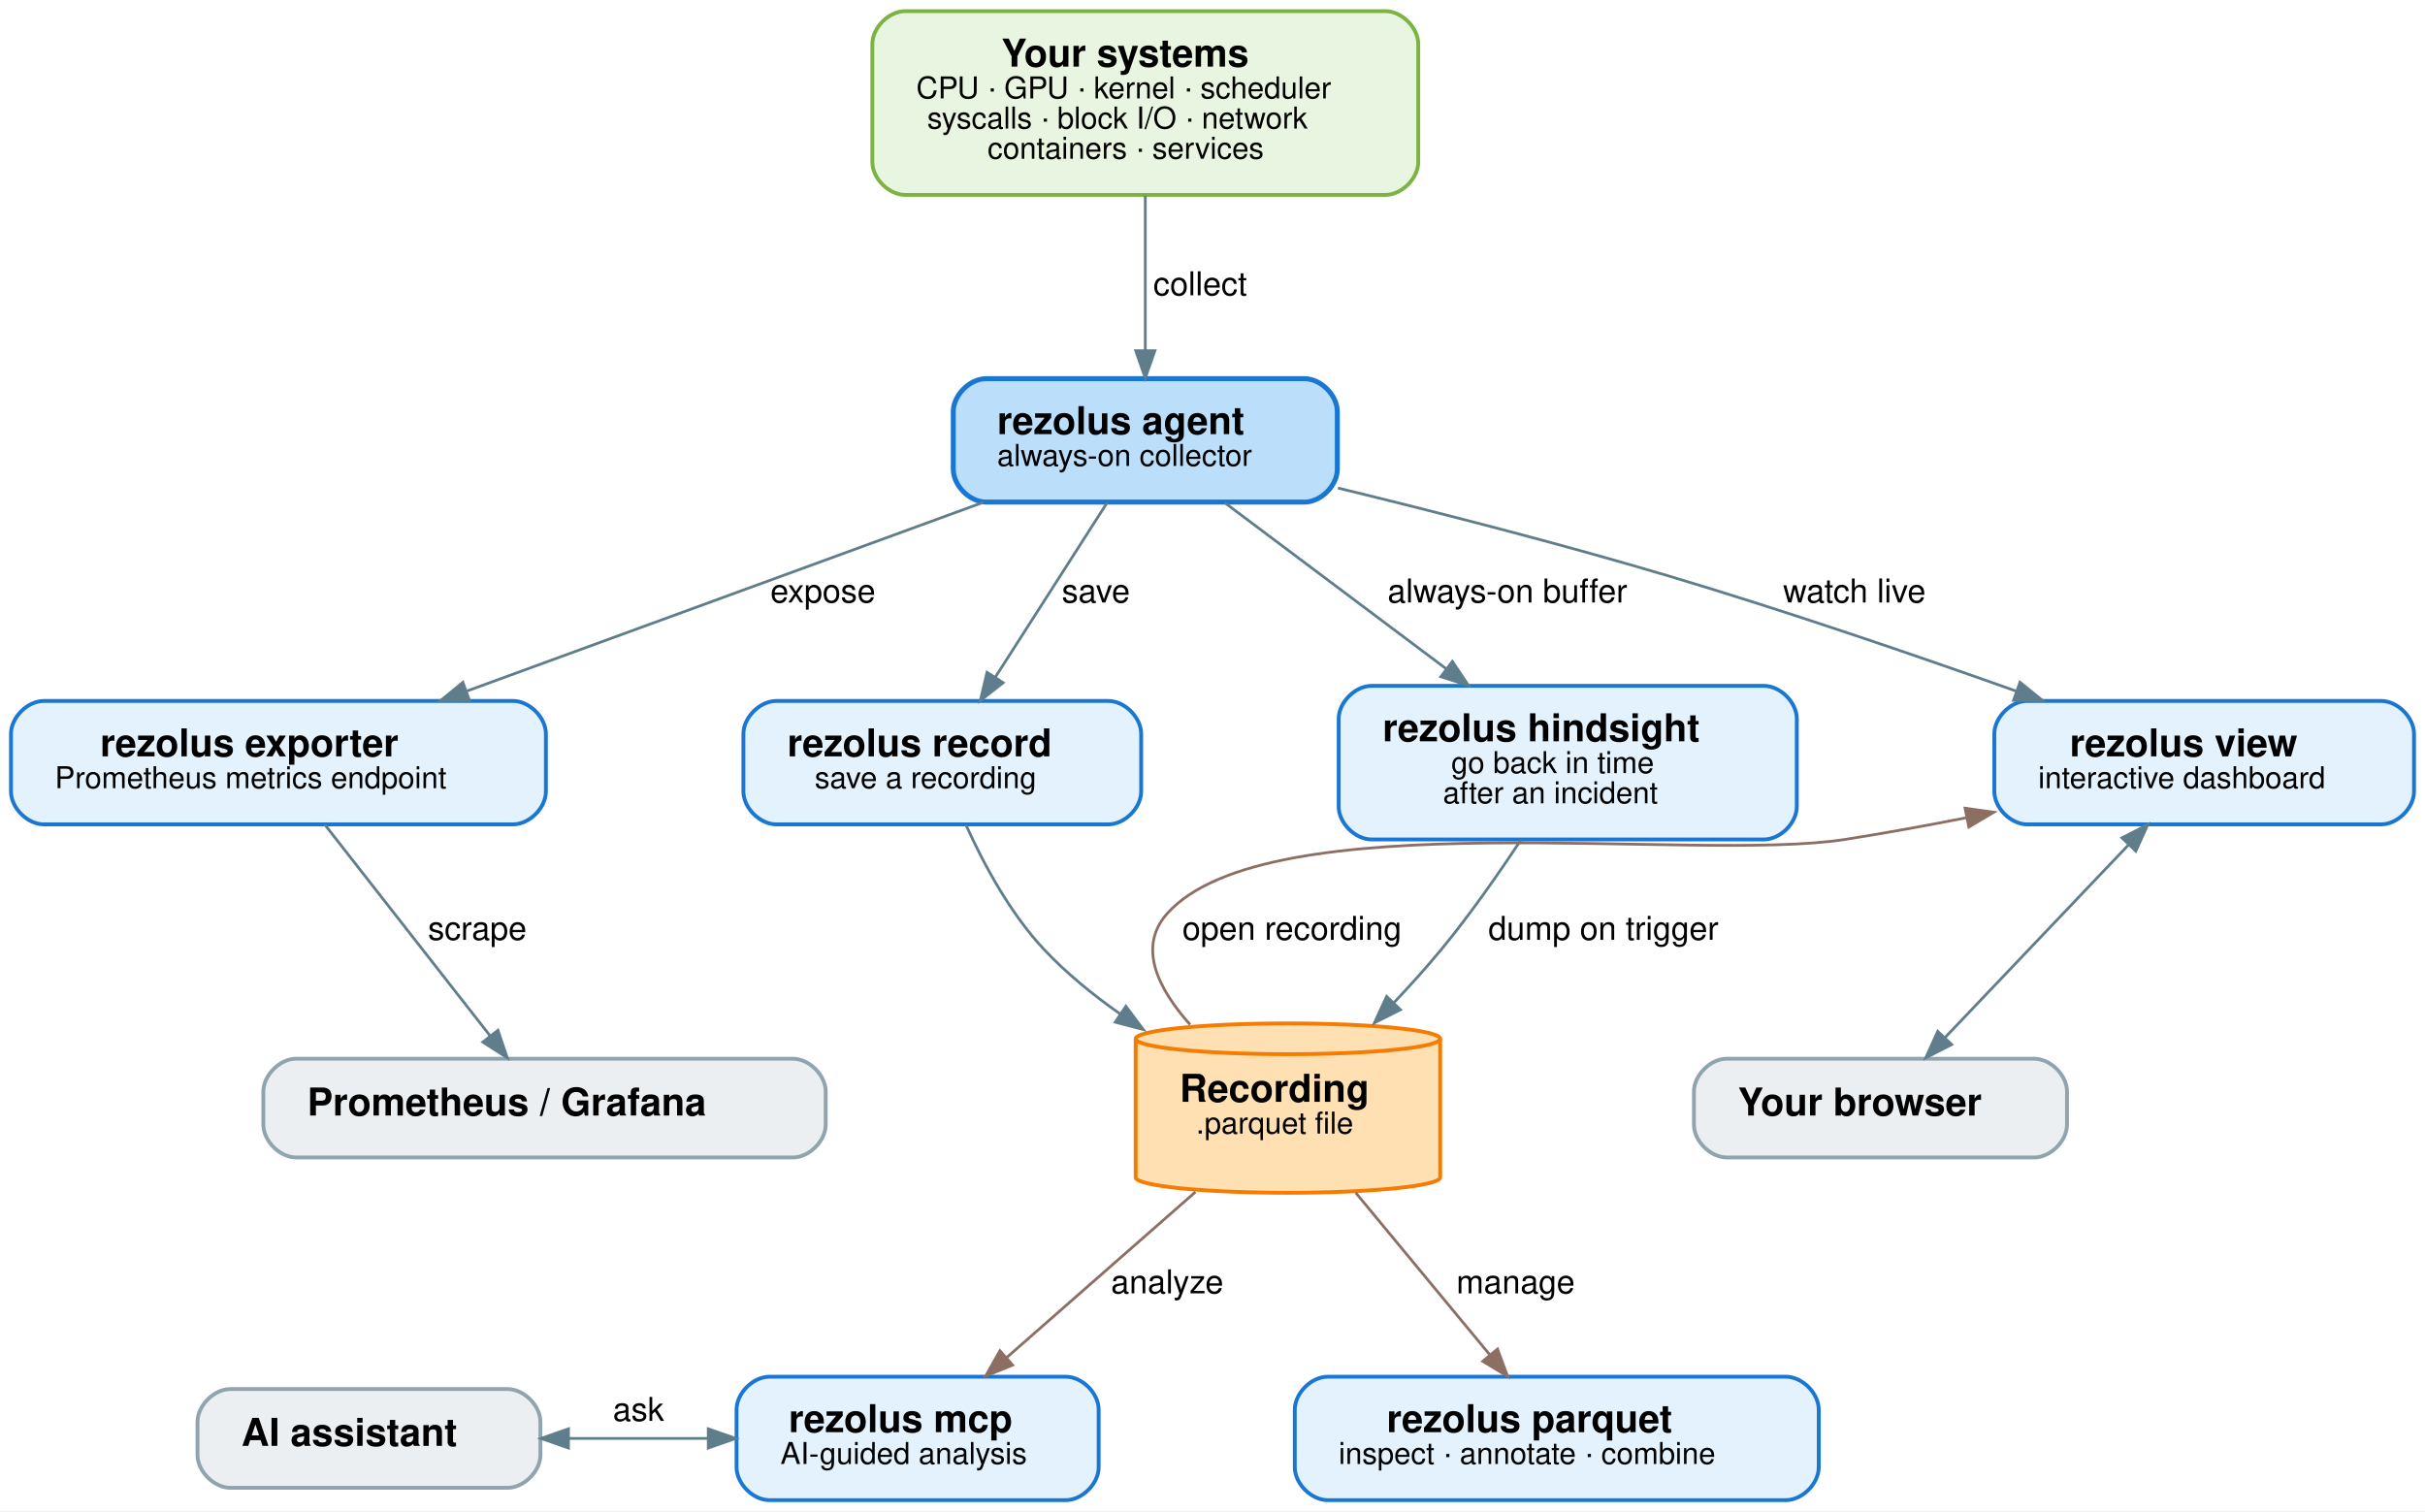
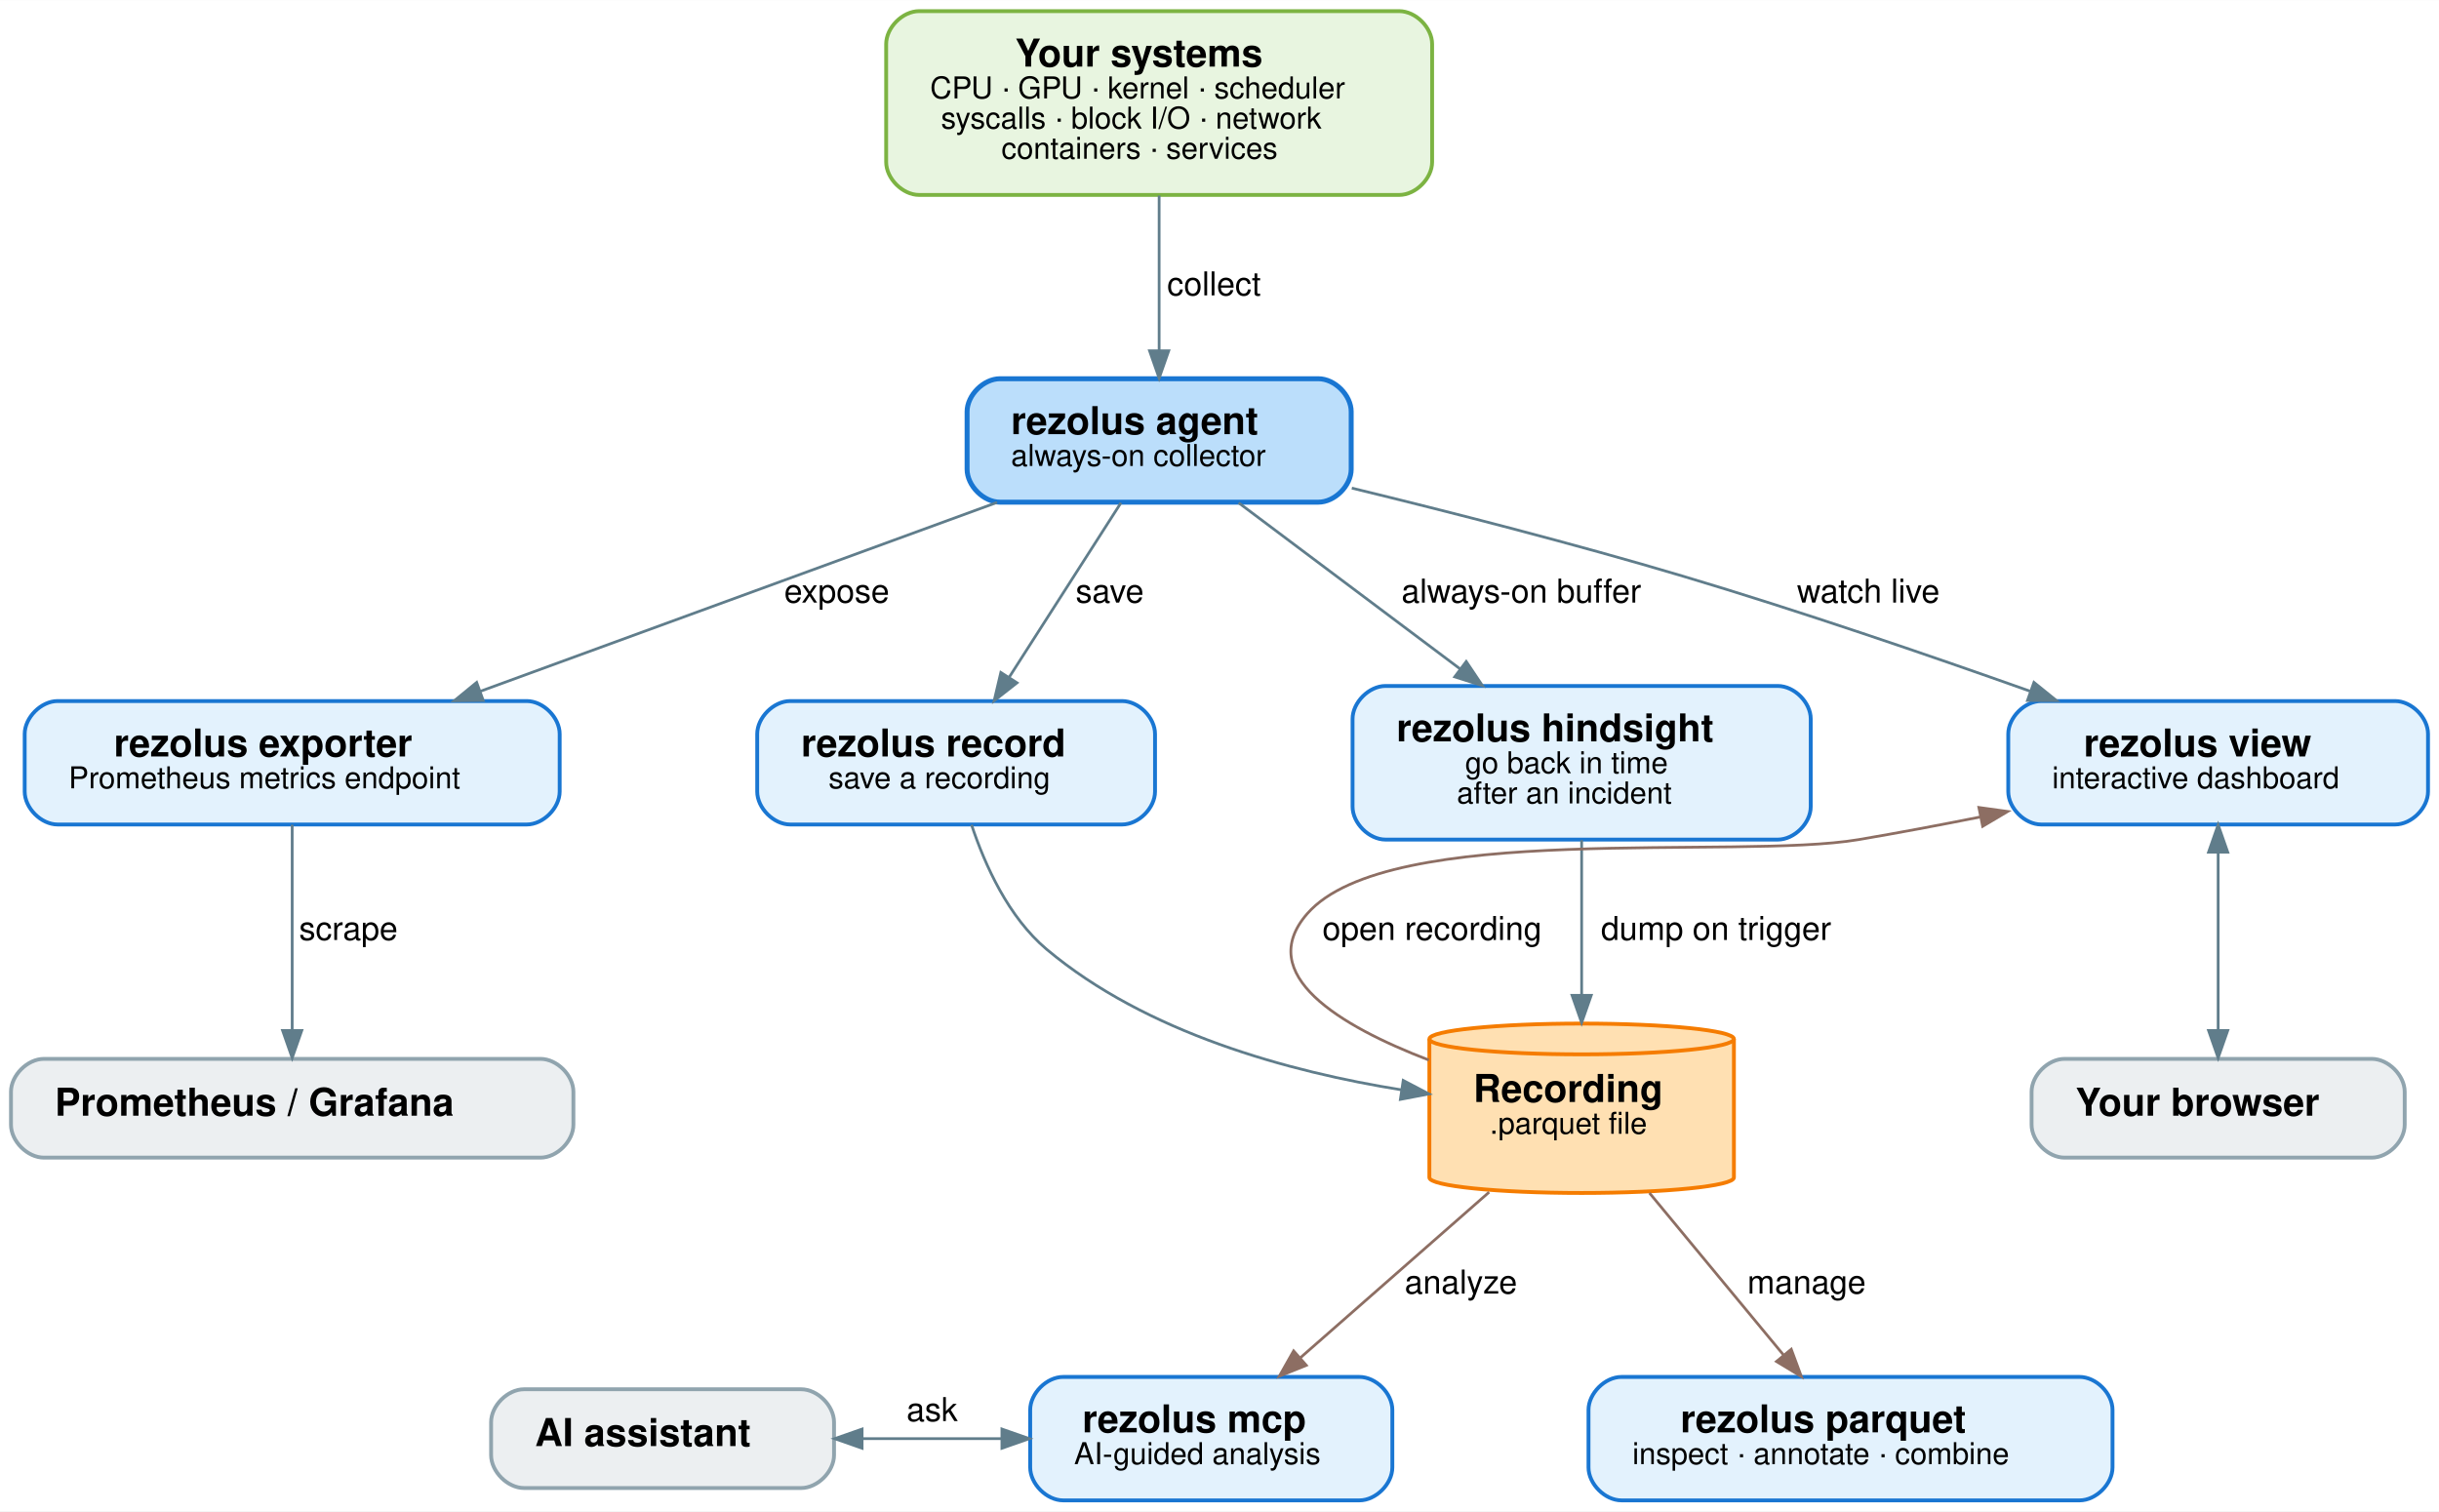
- <svg xmlns="http://www.w3.org/2000/svg" width="884pt" height="551pt" viewBox="0.00 0.00 884.00 550.88">
+ <svg xmlns="http://www.w3.org/2000/svg" width="889pt" height="551pt" viewBox="0.00 0.00 889.00 550.88">
  <g id="graph0" class="graph" transform="scale(1 1) rotate(0) translate(4 546.88)">
-     <polygon fill="white" stroke="transparent" points="-4,4 -4,-546.88 880,-546.88 880,4 -4,4" />
+     <polygon fill="white" stroke="transparent" points="-4,4 -4,-546.88 885,-546.88 885,4 -4,4" />
    <g id="node1" class="node">
-       <path fill="#e8f5e0" stroke="#7cb342" stroke-width="1.4" d="M501,-542.88C501,-542.88 326,-542.88 326,-542.88 320,-542.88 314,-536.88 314,-530.88 314,-530.88 314,-487.88 314,-487.88 314,-481.88 320,-475.88 326,-475.88 326,-475.88 501,-475.88 501,-475.88 507,-475.88 513,-481.88 513,-487.88 513,-487.88 513,-530.88 513,-530.88 513,-536.88 507,-542.88 501,-542.88" />
-       <text text-anchor="start" x="361" y="-522.67" font-family="Helvetica,sans-Serif" font-weight="bold" font-size="14.00">Your systems</text>
-       <text text-anchor="start" x="330" y="-511.07" font-family="Helvetica,sans-Serif" font-size="11.00">CPU · GPU · kernel · scheduler</text>
-       <text text-anchor="start" x="334" y="-500.07" font-family="Helvetica,sans-Serif" font-size="11.00">syscalls · block I/O · network</text>
-       <text text-anchor="start" x="356" y="-489.07" font-family="Helvetica,sans-Serif" font-size="11.00">containers · services</text>
+       <path fill="#e8f5e0" stroke="#7cb342" stroke-width="1.4" d="M506,-542.88C506,-542.88 331,-542.88 331,-542.88 325,-542.88 319,-536.88 319,-530.88 319,-530.88 319,-487.88 319,-487.88 319,-481.88 325,-475.88 331,-475.88 331,-475.88 506,-475.88 506,-475.88 512,-475.88 518,-481.88 518,-487.88 518,-487.88 518,-530.88 518,-530.88 518,-536.88 512,-542.88 506,-542.88" />
+       <text text-anchor="start" x="366" y="-522.67" font-family="Helvetica,sans-Serif" font-weight="bold" font-size="14.00">Your systems</text>
+       <text text-anchor="start" x="335" y="-511.07" font-family="Helvetica,sans-Serif" font-size="11.00">CPU · GPU · kernel · scheduler</text>
+       <text text-anchor="start" x="339" y="-500.07" font-family="Helvetica,sans-Serif" font-size="11.00">syscalls · block I/O · network</text>
+       <text text-anchor="start" x="361" y="-489.07" font-family="Helvetica,sans-Serif" font-size="11.00">containers · services</text>
    </g>
    <g id="node2" class="node">
-       <path fill="#bbdefb" stroke="#1976d2" stroke-width="1.8" d="M471.5,-408.88C471.5,-408.88 355.5,-408.88 355.5,-408.88 349.5,-408.88 343.5,-402.88 343.5,-396.88 343.5,-396.88 343.5,-375.88 343.5,-375.88 343.5,-369.88 349.5,-363.88 355.5,-363.88 355.5,-363.88 471.5,-363.88 471.5,-363.88 477.5,-363.88 483.5,-369.88 483.5,-375.88 483.5,-375.88 483.5,-396.88 483.5,-396.88 483.5,-402.88 477.5,-408.88 471.5,-408.88" />
-       <text text-anchor="start" x="359.5" y="-388.68" font-family="Helvetica,sans-Serif" font-weight="bold" font-size="14.00">rezolus agent</text>
-       <text text-anchor="start" x="359.5" y="-377.07" font-family="Helvetica,sans-Serif" font-size="11.00">always-on collector</text>
+       <path fill="#bbdefb" stroke="#1976d2" stroke-width="1.8" d="M476.5,-408.88C476.5,-408.88 360.5,-408.88 360.5,-408.88 354.5,-408.88 348.5,-402.88 348.5,-396.88 348.5,-396.88 348.5,-375.88 348.5,-375.88 348.5,-369.88 354.5,-363.88 360.5,-363.88 360.5,-363.88 476.5,-363.88 476.5,-363.88 482.5,-363.88 488.5,-369.88 488.5,-375.88 488.5,-375.88 488.5,-396.88 488.5,-396.88 488.5,-402.88 482.5,-408.88 476.5,-408.88" />
+       <text text-anchor="start" x="364.5" y="-388.68" font-family="Helvetica,sans-Serif" font-weight="bold" font-size="14.00">rezolus agent</text>
+       <text text-anchor="start" x="364.5" y="-377.07" font-family="Helvetica,sans-Serif" font-size="11.00">always-on collector</text>
    </g>
    <g id="edge8" class="edge">
-       <path fill="none" stroke="#607d8b" d="M413.5,-475.63C413.5,-458.13 413.5,-436.67 413.5,-419.29" />
-       <polygon fill="#607d8b" stroke="#607d8b" points="417,-419.07 413.5,-409.07 410,-419.07 417,-419.07" />
-       <text text-anchor="middle" x="433.5" y="-439.27" font-family="Helvetica,sans-Serif" font-size="12.00">collect</text>
+       <path fill="none" stroke="#607d8b" d="M418.5,-475.63C418.5,-458.13 418.5,-436.67 418.5,-419.29" />
+       <polygon fill="#607d8b" stroke="#607d8b" points="422,-419.07 418.5,-409.07 415,-419.07 422,-419.07" />
+       <text text-anchor="middle" x="438.5" y="-439.27" font-family="Helvetica,sans-Serif" font-size="12.00">collect</text>
    </g>
    <g id="node3" class="node">
-       <path fill="#e3f2fd" stroke="#1976d2" stroke-width="1.4" d="M183,-291.38C183,-291.38 12,-291.38 12,-291.38 6,-291.38 0,-285.38 0,-279.38 0,-279.38 0,-258.38 0,-258.38 0,-252.38 6,-246.38 12,-246.38 12,-246.38 183,-246.38 183,-246.38 189,-246.38 195,-252.38 195,-258.38 195,-258.38 195,-279.38 195,-279.38 195,-285.38 189,-291.38 183,-291.38" />
-       <text text-anchor="start" x="32.5" y="-271.18" font-family="Helvetica,sans-Serif" font-weight="bold" font-size="14.00">rezolus exporter</text>
-       <text text-anchor="start" x="16" y="-259.57" font-family="Helvetica,sans-Serif" font-size="11.00">Prometheus metrics endpoint</text>
+       <path fill="#e3f2fd" stroke="#1976d2" stroke-width="1.4" d="M188,-291.38C188,-291.38 17,-291.38 17,-291.38 11,-291.38 5,-285.38 5,-279.38 5,-279.38 5,-258.38 5,-258.38 5,-252.38 11,-246.38 17,-246.38 17,-246.38 188,-246.38 188,-246.38 194,-246.38 200,-252.38 200,-258.38 200,-258.38 200,-279.38 200,-279.38 200,-285.38 194,-291.38 188,-291.38" />
+       <text text-anchor="start" x="37.5" y="-271.18" font-family="Helvetica,sans-Serif" font-weight="bold" font-size="14.00">rezolus exporter</text>
+       <text text-anchor="start" x="21" y="-259.57" font-family="Helvetica,sans-Serif" font-size="11.00">Prometheus metrics endpoint</text>
    </g>
    <g id="edge9" class="edge">
-       <path fill="none" stroke="#607d8b" d="M354.43,-363.79C300.99,-344.25 222.27,-315.48 166.06,-294.94" />
-       <polygon fill="#607d8b" stroke="#607d8b" points="167.14,-291.6 156.54,-291.46 164.74,-298.18 167.14,-291.6" />
-       <text text-anchor="middle" x="296" y="-327.27" font-family="Helvetica,sans-Serif" font-size="12.00">expose</text>
+       <path fill="none" stroke="#607d8b" d="M359.43,-363.79C305.99,-344.25 227.27,-315.48 171.06,-294.94" />
+       <polygon fill="#607d8b" stroke="#607d8b" points="172.14,-291.6 161.54,-291.46 169.74,-298.18 172.14,-291.6" />
+       <text text-anchor="middle" x="301" y="-327.27" font-family="Helvetica,sans-Serif" font-size="12.00">expose</text>
    </g>
    <g id="node4" class="node">
-       <path fill="#e3f2fd" stroke="#1976d2" stroke-width="1.4" d="M864,-291.38C864,-291.38 735,-291.38 735,-291.38 729,-291.38 723,-285.38 723,-279.38 723,-279.38 723,-258.38 723,-258.38 723,-252.38 729,-246.38 735,-246.38 735,-246.38 864,-246.38 864,-246.38 870,-246.38 876,-252.38 876,-258.38 876,-258.38 876,-279.38 876,-279.38 876,-285.38 870,-291.38 864,-291.38" />
-       <text text-anchor="start" x="750.5" y="-271.18" font-family="Helvetica,sans-Serif" font-weight="bold" font-size="14.00">rezolus view</text>
-       <text text-anchor="start" x="739" y="-259.57" font-family="Helvetica,sans-Serif" font-size="11.00">interactive dashboard</text>
+       <path fill="#e3f2fd" stroke="#1976d2" stroke-width="1.4" d="M869,-291.38C869,-291.38 740,-291.38 740,-291.38 734,-291.38 728,-285.38 728,-279.38 728,-279.38 728,-258.38 728,-258.38 728,-252.38 734,-246.38 740,-246.38 740,-246.38 869,-246.38 869,-246.38 875,-246.38 881,-252.38 881,-258.38 881,-258.38 881,-279.38 881,-279.38 881,-285.38 875,-291.38 869,-291.38" />
+       <text text-anchor="start" x="755.5" y="-271.18" font-family="Helvetica,sans-Serif" font-weight="bold" font-size="14.00">rezolus view</text>
+       <text text-anchor="start" x="744" y="-259.57" font-family="Helvetica,sans-Serif" font-size="11.00">interactive dashboard</text>
    </g>
    <g id="edge10" class="edge">
-       <path fill="none" stroke="#607d8b" d="M483.73,-369.01C519.99,-360.19 564.83,-348.7 604.5,-336.88 646.85,-324.24 693.71,-308.21 730.88,-295" />
-       <polygon fill="#607d8b" stroke="#607d8b" points="732.36,-298.19 740.6,-291.53 730,-291.59 732.36,-298.19" />
-       <text text-anchor="middle" x="672" y="-327.27" font-family="Helvetica,sans-Serif" font-size="12.00">watch live</text>
+       <path fill="none" stroke="#607d8b" d="M488.73,-369.01C524.99,-360.19 569.83,-348.7 609.5,-336.88 651.85,-324.24 698.71,-308.21 735.88,-295" />
+       <polygon fill="#607d8b" stroke="#607d8b" points="737.36,-298.19 745.6,-291.53 735,-291.59 737.36,-298.19" />
+       <text text-anchor="middle" x="677" y="-327.27" font-family="Helvetica,sans-Serif" font-size="12.00">watch live</text>
    </g>
    <g id="node5" class="node">
-       <path fill="#e3f2fd" stroke="#1976d2" stroke-width="1.4" d="M400,-291.38C400,-291.38 279,-291.38 279,-291.38 273,-291.38 267,-285.38 267,-279.38 267,-279.38 267,-258.38 267,-258.38 267,-252.38 273,-246.38 279,-246.38 279,-246.38 400,-246.38 400,-246.38 406,-246.38 412,-252.38 412,-258.38 412,-258.38 412,-279.38 412,-279.38 412,-285.38 406,-291.38 400,-291.38" />
-       <text text-anchor="start" x="283" y="-271.18" font-family="Helvetica,sans-Serif" font-weight="bold" font-size="14.00">rezolus record</text>
-       <text text-anchor="start" x="293" y="-259.57" font-family="Helvetica,sans-Serif" font-size="11.00">save a recording</text>
+       <path fill="#e3f2fd" stroke="#1976d2" stroke-width="1.4" d="M405,-291.38C405,-291.38 284,-291.38 284,-291.38 278,-291.38 272,-285.38 272,-279.38 272,-279.38 272,-258.38 272,-258.38 272,-252.38 278,-246.38 284,-246.38 284,-246.38 405,-246.38 405,-246.38 411,-246.38 417,-252.38 417,-258.38 417,-258.38 417,-279.38 417,-279.38 417,-285.38 411,-291.38 405,-291.38" />
+       <text text-anchor="start" x="288" y="-271.18" font-family="Helvetica,sans-Serif" font-weight="bold" font-size="14.00">rezolus record</text>
+       <text text-anchor="start" x="298" y="-259.57" font-family="Helvetica,sans-Serif" font-size="11.00">save a recording</text>
    </g>
    <g id="edge11" class="edge">
-       <path fill="none" stroke="#607d8b" d="M399.58,-363.65C388.06,-345.66 371.56,-319.91 358.76,-299.94" />
-       <polygon fill="#607d8b" stroke="#607d8b" points="361.7,-298.03 353.36,-291.5 355.8,-301.81 361.7,-298.03" />
-       <text text-anchor="middle" x="395.5" y="-327.27" font-family="Helvetica,sans-Serif" font-size="12.00">save</text>
+       <path fill="none" stroke="#607d8b" d="M404.58,-363.65C393.06,-345.66 376.56,-319.91 363.76,-299.94" />
+       <polygon fill="#607d8b" stroke="#607d8b" points="366.7,-298.03 358.36,-291.5 360.8,-301.81 366.7,-298.03" />
+       <text text-anchor="middle" x="400.5" y="-327.27" font-family="Helvetica,sans-Serif" font-size="12.00">save</text>
    </g>
    <g id="node6" class="node">
-       <path fill="#e3f2fd" stroke="#1976d2" stroke-width="1.4" d="M639,-296.88C639,-296.88 496,-296.88 496,-296.88 490,-296.88 484,-290.88 484,-284.88 484,-284.88 484,-252.88 484,-252.88 484,-246.88 490,-240.88 496,-240.88 496,-240.88 639,-240.88 639,-240.88 645,-240.88 651,-246.88 651,-252.88 651,-252.88 651,-284.88 651,-284.88 651,-290.88 645,-296.88 639,-296.88" />
-       <text text-anchor="start" x="500" y="-276.68" font-family="Helvetica,sans-Serif" font-weight="bold" font-size="14.00">rezolus hindsight</text>
-       <text text-anchor="start" x="525" y="-265.07" font-family="Helvetica,sans-Serif" font-size="11.00">go back in time</text>
-       <text text-anchor="start" x="522" y="-254.07" font-family="Helvetica,sans-Serif" font-size="11.00">after an incident</text>
+       <path fill="#e3f2fd" stroke="#1976d2" stroke-width="1.4" d="M644,-296.88C644,-296.88 501,-296.88 501,-296.88 495,-296.88 489,-290.88 489,-284.88 489,-284.88 489,-252.88 489,-252.88 489,-246.88 495,-240.88 501,-240.88 501,-240.88 644,-240.88 644,-240.88 650,-240.88 656,-246.88 656,-252.88 656,-252.88 656,-284.88 656,-284.88 656,-290.88 650,-296.88 644,-296.88" />
+       <text text-anchor="start" x="505" y="-276.68" font-family="Helvetica,sans-Serif" font-weight="bold" font-size="14.00">rezolus hindsight</text>
+       <text text-anchor="start" x="530" y="-265.07" font-family="Helvetica,sans-Serif" font-size="11.00">go back in time</text>
+       <text text-anchor="start" x="527" y="-254.07" font-family="Helvetica,sans-Serif" font-size="11.00">after an incident</text>
    </g>
    <g id="edge12" class="edge">
-       <path fill="none" stroke="#607d8b" d="M442.47,-363.65C465.19,-346.61 497.2,-322.6 523.14,-303.14" />
-       <polygon fill="#607d8b" stroke="#607d8b" points="525.43,-305.8 531.33,-297 521.23,-300.2 525.43,-305.8" />
-       <text text-anchor="middle" x="545.5" y="-327.27" font-family="Helvetica,sans-Serif" font-size="12.00">always-on buffer</text>
+       <path fill="none" stroke="#607d8b" d="M447.47,-363.65C470.19,-346.61 502.2,-322.6 528.14,-303.14" />
+       <polygon fill="#607d8b" stroke="#607d8b" points="530.43,-305.8 536.33,-297 526.23,-300.2 530.43,-305.8" />
+       <text text-anchor="middle" x="550.5" y="-327.27" font-family="Helvetica,sans-Serif" font-size="12.00">always-on buffer</text>
    </g>
    <g id="node10" class="node">
-       <path fill="#eceff1" stroke="#90a4ae" stroke-width="1.4" d="M285,-160.94C285,-160.94 104,-160.94 104,-160.94 98,-160.94 92,-154.94 92,-148.94 92,-148.94 92,-136.94 92,-136.94 92,-130.94 98,-124.94 104,-124.94 104,-124.94 285,-124.94 285,-124.94 291,-124.94 297,-130.94 297,-136.94 297,-136.94 297,-148.94 297,-148.94 297,-154.94 291,-160.94 285,-160.94" />
-       <text text-anchor="start" x="108" y="-140.24" font-family="Helvetica,sans-Serif" font-weight="bold" font-size="14.00">Prometheus / Grafana</text>
+       <path fill="#eceff1" stroke="#90a4ae" stroke-width="1.4" d="M193,-160.94C193,-160.94 12,-160.94 12,-160.94 6,-160.94 0,-154.94 0,-148.94 0,-148.94 0,-136.94 0,-136.94 0,-130.94 6,-124.94 12,-124.94 12,-124.94 193,-124.94 193,-124.94 199,-124.94 205,-130.94 205,-136.94 205,-136.94 205,-148.94 205,-148.94 205,-154.94 199,-160.94 193,-160.94" />
+       <text text-anchor="start" x="16" y="-140.24" font-family="Helvetica,sans-Serif" font-weight="bold" font-size="14.00">Prometheus / Grafana</text>
    </g>
    <g id="edge13" class="edge">
-       <path fill="none" stroke="#607d8b" d="M114.4,-246.29C131.15,-224.89 156.8,-192.1 174.55,-169.43" />
-       <polygon fill="#607d8b" stroke="#607d8b" points="177.52,-171.32 180.92,-161.28 172,-167 177.52,-171.32" />
-       <text text-anchor="middle" x="170" y="-204.28" font-family="Helvetica,sans-Serif" font-size="12.00">scrape</text>
+       <path fill="none" stroke="#607d8b" d="M102.5,-246.29C102.5,-225.55 102.5,-194.12 102.5,-171.56" />
+       <polygon fill="#607d8b" stroke="#607d8b" points="106,-171.28 102.5,-161.28 99,-171.28 106,-171.28" />
+       <text text-anchor="middle" x="123" y="-204.28" font-family="Helvetica,sans-Serif" font-size="12.00">scrape</text>
    </g>
    <g id="node11" class="node">
-       <path fill="#eceff1" stroke="#90a4ae" stroke-width="1.4" d="M737.5,-160.94C737.5,-160.94 625.5,-160.94 625.5,-160.94 619.5,-160.94 613.5,-154.94 613.5,-148.94 613.5,-148.94 613.5,-136.94 613.5,-136.94 613.5,-130.94 619.5,-124.94 625.5,-124.94 625.5,-124.94 737.5,-124.94 737.5,-124.94 743.5,-124.94 749.5,-130.94 749.5,-136.94 749.5,-136.94 749.5,-148.94 749.5,-148.94 749.5,-154.94 743.5,-160.94 737.5,-160.94" />
-       <text text-anchor="start" x="629.5" y="-140.24" font-family="Helvetica,sans-Serif" font-weight="bold" font-size="14.00">Your browser</text>
+       <path fill="#eceff1" stroke="#90a4ae" stroke-width="1.4" d="M860.5,-160.94C860.5,-160.94 748.5,-160.94 748.5,-160.94 742.5,-160.94 736.5,-154.94 736.5,-148.94 736.5,-148.94 736.5,-136.94 736.5,-136.94 736.5,-130.94 742.5,-124.94 748.5,-124.94 748.5,-124.94 860.5,-124.94 860.5,-124.94 866.5,-124.94 872.5,-130.94 872.5,-136.94 872.5,-136.94 872.5,-148.94 872.5,-148.94 872.5,-154.94 866.5,-160.94 860.5,-160.94" />
+       <text text-anchor="start" x="752.5" y="-140.24" font-family="Helvetica,sans-Serif" font-weight="bold" font-size="14.00">Your browser</text>
    </g>
    <g id="edge19" class="edge">
-       <path fill="none" stroke="#607d8b" d="M771.85,-238.83C751.53,-217.49 724.23,-188.82 704.97,-168.59" />
-       <polygon fill="#607d8b" stroke="#607d8b" points="769.52,-241.46 778.95,-246.29 774.59,-236.63 769.52,-241.46" />
-       <polygon fill="#607d8b" stroke="#607d8b" points="707.45,-166.11 698.02,-161.28 702.38,-170.94 707.45,-166.11" />
+       <path fill="none" stroke="#607d8b" d="M804.5,-235.98C804.5,-216 804.5,-190.51 804.5,-171.42" />
+       <polygon fill="#607d8b" stroke="#607d8b" points="801,-236.29 804.5,-246.29 808,-236.29 801,-236.29" />
+       <polygon fill="#607d8b" stroke="#607d8b" points="808,-171.28 804.5,-161.28 801,-171.28 808,-171.28" />
    </g>
    <g id="node9" class="node">
-       <path fill="#ffe0b2" stroke="#f57c00" stroke-width="1.4" d="M521,-168.2C521,-171.3 496.12,-173.81 465.5,-173.81 434.88,-173.81 410,-171.3 410,-168.2 410,-168.2 410,-117.68 410,-117.68 410,-114.58 434.88,-112.06 465.5,-112.06 496.12,-112.06 521,-114.58 521,-117.68 521,-117.68 521,-168.2 521,-168.2" />
-       <path fill="none" stroke="#f57c00" stroke-width="1.4" d="M521,-168.2C521,-165.1 496.12,-162.59 465.5,-162.59 434.88,-162.59 410,-165.1 410,-168.2" />
-       <text text-anchor="start" x="426" y="-145.24" font-family="Helvetica,sans-Serif" font-weight="bold" font-size="14.00">Recording</text>
-       <text text-anchor="start" x="432" y="-133.64" font-family="Helvetica,sans-Serif" font-size="11.00">.parquet file</text>
+       <path fill="#ffe0b2" stroke="#f57c00" stroke-width="1.4" d="M628,-168.2C628,-171.3 603.12,-173.81 572.5,-173.81 541.88,-173.81 517,-171.3 517,-168.2 517,-168.2 517,-117.68 517,-117.68 517,-114.58 541.88,-112.06 572.5,-112.06 603.12,-112.06 628,-114.58 628,-117.68 628,-117.68 628,-168.2 628,-168.2" />
+       <path fill="none" stroke="#f57c00" stroke-width="1.4" d="M628,-168.2C628,-165.1 603.12,-162.59 572.5,-162.59 541.88,-162.59 517,-165.1 517,-168.2" />
+       <text text-anchor="start" x="533" y="-145.24" font-family="Helvetica,sans-Serif" font-weight="bold" font-size="14.00">Recording</text>
+       <text text-anchor="start" x="539" y="-133.64" font-family="Helvetica,sans-Serif" font-size="11.00">.parquet file</text>
    </g>
    <g id="edge14" class="edge">
-       <path fill="none" stroke="#607d8b" d="M348.12,-246.2C354.47,-232.14 364.14,-214.06 376.5,-200.88 384.63,-192.2 394.36,-184.26 404.34,-177.25" />
-       <polygon fill="#607d8b" stroke="#607d8b" points="406.42,-180.07 412.77,-171.58 402.52,-174.26 406.42,-180.07" />
+       <path fill="none" stroke="#607d8b" d="M350.12,-246.26C355.03,-231.49 363.6,-212.55 377.5,-200.88 413.8,-170.39 465.74,-156.22 506.89,-149.64" />
+       <polygon fill="#607d8b" stroke="#607d8b" points="507.46,-153.09 516.83,-148.16 506.43,-146.17 507.46,-153.09" />
    </g>
    <g id="edge15" class="edge">
-       <path fill="none" stroke="#607d8b" d="M550.4,-240.68C542.15,-228.19 531.82,-213.4 521.5,-200.88 516.11,-194.34 510.11,-187.68 504.09,-181.33" />
-       <polygon fill="#607d8b" stroke="#607d8b" points="506.51,-178.8 497.04,-174.04 501.47,-183.66 506.51,-178.8" />
-       <text text-anchor="middle" x="580.5" y="-204.28" font-family="Helvetica,sans-Serif" font-size="12.00">dump on trigger</text>
+       <path fill="none" stroke="#607d8b" d="M572.5,-240.68C572.5,-224.16 572.5,-202.77 572.5,-184.31" />
+       <polygon fill="#607d8b" stroke="#607d8b" points="576,-184.11 572.5,-174.11 569,-184.11 576,-184.11" />
+       <text text-anchor="middle" x="621.5" y="-204.28" font-family="Helvetica,sans-Serif" font-size="12.00">dump on trigger</text>
    </g>
    <g id="node7" class="node">
-       <path fill="#e3f2fd" stroke="#1976d2" stroke-width="1.4" d="M384.5,-45C384.5,-45 276.5,-45 276.5,-45 270.5,-45 264.5,-39 264.5,-33 264.5,-33 264.5,-12 264.5,-12 264.5,-6 270.5,0 276.5,0 276.5,0 384.5,0 384.5,0 390.5,0 396.5,-6 396.5,-12 396.5,-12 396.5,-33 396.5,-33 396.5,-39 390.5,-45 384.5,-45" />
-       <text text-anchor="start" x="283.5" y="-24.8" font-family="Helvetica,sans-Serif" font-weight="bold" font-size="14.00">rezolus mcp</text>
-       <text text-anchor="start" x="280.5" y="-13.2" font-family="Helvetica,sans-Serif" font-size="11.00">AI-guided analysis</text>
+       <path fill="#e3f2fd" stroke="#1976d2" stroke-width="1.4" d="M491.5,-45C491.5,-45 383.5,-45 383.5,-45 377.5,-45 371.5,-39 371.5,-33 371.5,-33 371.5,-12 371.5,-12 371.5,-6 377.5,0 383.5,0 383.5,0 491.5,0 491.5,0 497.5,0 503.5,-6 503.5,-12 503.5,-12 503.5,-33 503.5,-33 503.5,-39 497.5,-45 491.5,-45" />
+       <text text-anchor="start" x="390.5" y="-24.8" font-family="Helvetica,sans-Serif" font-weight="bold" font-size="14.00">rezolus mcp</text>
+       <text text-anchor="start" x="387.5" y="-13.2" font-family="Helvetica,sans-Serif" font-size="11.00">AI-guided analysis</text>
    </g>
    <g id="node8" class="node">
-       <path fill="#e3f2fd" stroke="#1976d2" stroke-width="1.4" d="M647,-45C647,-45 480,-45 480,-45 474,-45 468,-39 468,-33 468,-33 468,-12 468,-12 468,-6 474,0 480,0 480,0 647,0 647,0 653,0 659,-6 659,-12 659,-12 659,-33 659,-33 659,-39 653,-45 647,-45" />
-       <text text-anchor="start" x="501.5" y="-24.8" font-family="Helvetica,sans-Serif" font-weight="bold" font-size="14.00">rezolus parquet</text>
-       <text text-anchor="start" x="484" y="-13.2" font-family="Helvetica,sans-Serif" font-size="11.00">inspect · annotate · combine</text>
+       <path fill="#e3f2fd" stroke="#1976d2" stroke-width="1.4" d="M754,-45C754,-45 587,-45 587,-45 581,-45 575,-39 575,-33 575,-33 575,-12 575,-12 575,-6 581,0 587,0 587,0 754,0 754,0 760,0 766,-6 766,-12 766,-12 766,-33 766,-33 766,-39 760,-45 754,-45" />
+       <text text-anchor="start" x="608.5" y="-24.8" font-family="Helvetica,sans-Serif" font-weight="bold" font-size="14.00">rezolus parquet</text>
+       <text text-anchor="start" x="591" y="-13.2" font-family="Helvetica,sans-Serif" font-size="11.00">inspect · annotate · combine</text>
    </g>
    <g id="node12" class="node">
-       <path fill="#eceff1" stroke="#90a4ae" stroke-width="1.4" d="M181,-40.5C181,-40.5 80,-40.5 80,-40.5 74,-40.5 68,-34.5 68,-28.5 68,-28.5 68,-16.5 68,-16.5 68,-10.5 74,-4.5 80,-4.5 80,-4.5 181,-4.5 181,-4.5 187,-4.5 193,-10.5 193,-16.5 193,-16.5 193,-28.5 193,-28.5 193,-34.5 187,-40.5 181,-40.5" />
-       <text text-anchor="start" x="84" y="-19.8" font-family="Helvetica,sans-Serif" font-weight="bold" font-size="14.00">AI assistant</text>
+       <path fill="#eceff1" stroke="#90a4ae" stroke-width="1.4" d="M288,-40.5C288,-40.5 187,-40.5 187,-40.5 181,-40.5 175,-34.5 175,-28.5 175,-28.5 175,-16.5 175,-16.5 175,-10.5 181,-4.5 187,-4.5 187,-4.5 288,-4.5 288,-4.5 294,-4.5 300,-10.5 300,-16.5 300,-16.5 300,-28.5 300,-28.5 300,-34.5 294,-40.5 288,-40.5" />
+       <text text-anchor="start" x="191" y="-19.8" font-family="Helvetica,sans-Serif" font-weight="bold" font-size="14.00">AI assistant</text>
    </g>
    <g id="edge20" class="edge">
-       <path fill="none" stroke="#607d8b" d="M253.99,-22.5C237.41,-22.5 219.91,-22.5 203.46,-22.5" />
-       <polygon fill="#607d8b" stroke="#607d8b" points="254.19,-26 264.19,-22.5 254.19,-19 254.19,-26" />
-       <polygon fill="#607d8b" stroke="#607d8b" points="203.23,-19 193.23,-22.5 203.23,-26 203.23,-19" />
-       <text text-anchor="middle" x="228.75" y="-28.9" font-family="Helvetica,sans-Serif" font-size="12.00">ask</text>
+       <path fill="none" stroke="#607d8b" d="M360.99,-22.5C344.41,-22.5 326.91,-22.5 310.46,-22.5" />
+       <polygon fill="#607d8b" stroke="#607d8b" points="361.19,-26 371.19,-22.5 361.19,-19 361.19,-26" />
+       <polygon fill="#607d8b" stroke="#607d8b" points="310.23,-19 300.23,-22.5 310.23,-26 310.23,-19" />
+       <text text-anchor="middle" x="335.75" y="-28.9" font-family="Helvetica,sans-Serif" font-size="12.00">ask</text>
    </g>
    <g id="edge16" class="edge">
-       <path fill="none" stroke="#8d6e63" d="M429.83,-173.38C418.11,-186.5 410.58,-201.7 421.5,-213.88 458.36,-254.99 613.96,-232.29 668.5,-240.88 682.85,-243.13 698.01,-245.9 712.73,-248.79" />
-       <polygon fill="#8d6e63" stroke="#8d6e63" points="712.34,-252.28 722.83,-250.81 713.71,-245.42 712.34,-252.28" />
-       <text text-anchor="middle" x="467" y="-204.28" font-family="Helvetica,sans-Serif" font-size="12.00">open recording</text>
+       <path fill="none" stroke="#8d6e63" d="M516.78,-160.52C484.26,-173 453.11,-191.71 472.5,-213.88 502.17,-247.8 629.07,-233.32 673.5,-240.88 687.82,-243.31 702.97,-246.17 717.68,-249.1" />
+       <polygon fill="#8d6e63" stroke="#8d6e63" points="717.29,-252.59 727.78,-251.13 718.67,-245.72 717.29,-252.59" />
+       <text text-anchor="middle" x="518" y="-204.28" font-family="Helvetica,sans-Serif" font-size="12.00">open recording</text>
    </g>
    <g id="edge17" class="edge">
-       <path fill="none" stroke="#8d6e63" d="M431.78,-112.36C410.73,-93.89 383.77,-70.24 362.96,-51.98" />
-       <polygon fill="#8d6e63" stroke="#8d6e63" points="365.14,-49.23 355.31,-45.27 360.52,-54.49 365.14,-49.23" />
-       <text text-anchor="middle" x="421.5" y="-75.4" font-family="Helvetica,sans-Serif" font-size="12.00">analyze</text>
+       <path fill="none" stroke="#8d6e63" d="M538.78,-112.36C517.73,-93.89 490.77,-70.24 469.96,-51.98" />
+       <polygon fill="#8d6e63" stroke="#8d6e63" points="472.14,-49.23 462.31,-45.27 467.52,-54.49 472.14,-49.23" />
+       <text text-anchor="middle" x="528.5" y="-75.4" font-family="Helvetica,sans-Serif" font-size="12.00">analyze</text>
    </g>
    <g id="edge18" class="edge">
-       <path fill="none" stroke="#8d6e63" d="M490.23,-112.05C505.18,-93.99 524.16,-71.05 539.05,-53.04" />
-       <polygon fill="#8d6e63" stroke="#8d6e63" points="541.9,-55.09 545.58,-45.15 536.51,-50.63 541.9,-55.09" />
-       <text text-anchor="middle" x="548.5" y="-75.4" font-family="Helvetica,sans-Serif" font-size="12.00">manage</text>
+       <path fill="none" stroke="#8d6e63" d="M597.23,-112.05C612.18,-93.99 631.16,-71.05 646.05,-53.04" />
+       <polygon fill="#8d6e63" stroke="#8d6e63" points="648.9,-55.09 652.58,-45.15 643.51,-50.63 648.9,-55.09" />
+       <text text-anchor="middle" x="654.5" y="-75.4" font-family="Helvetica,sans-Serif" font-size="12.00">manage</text>
    </g>
  </g>
</svg>
